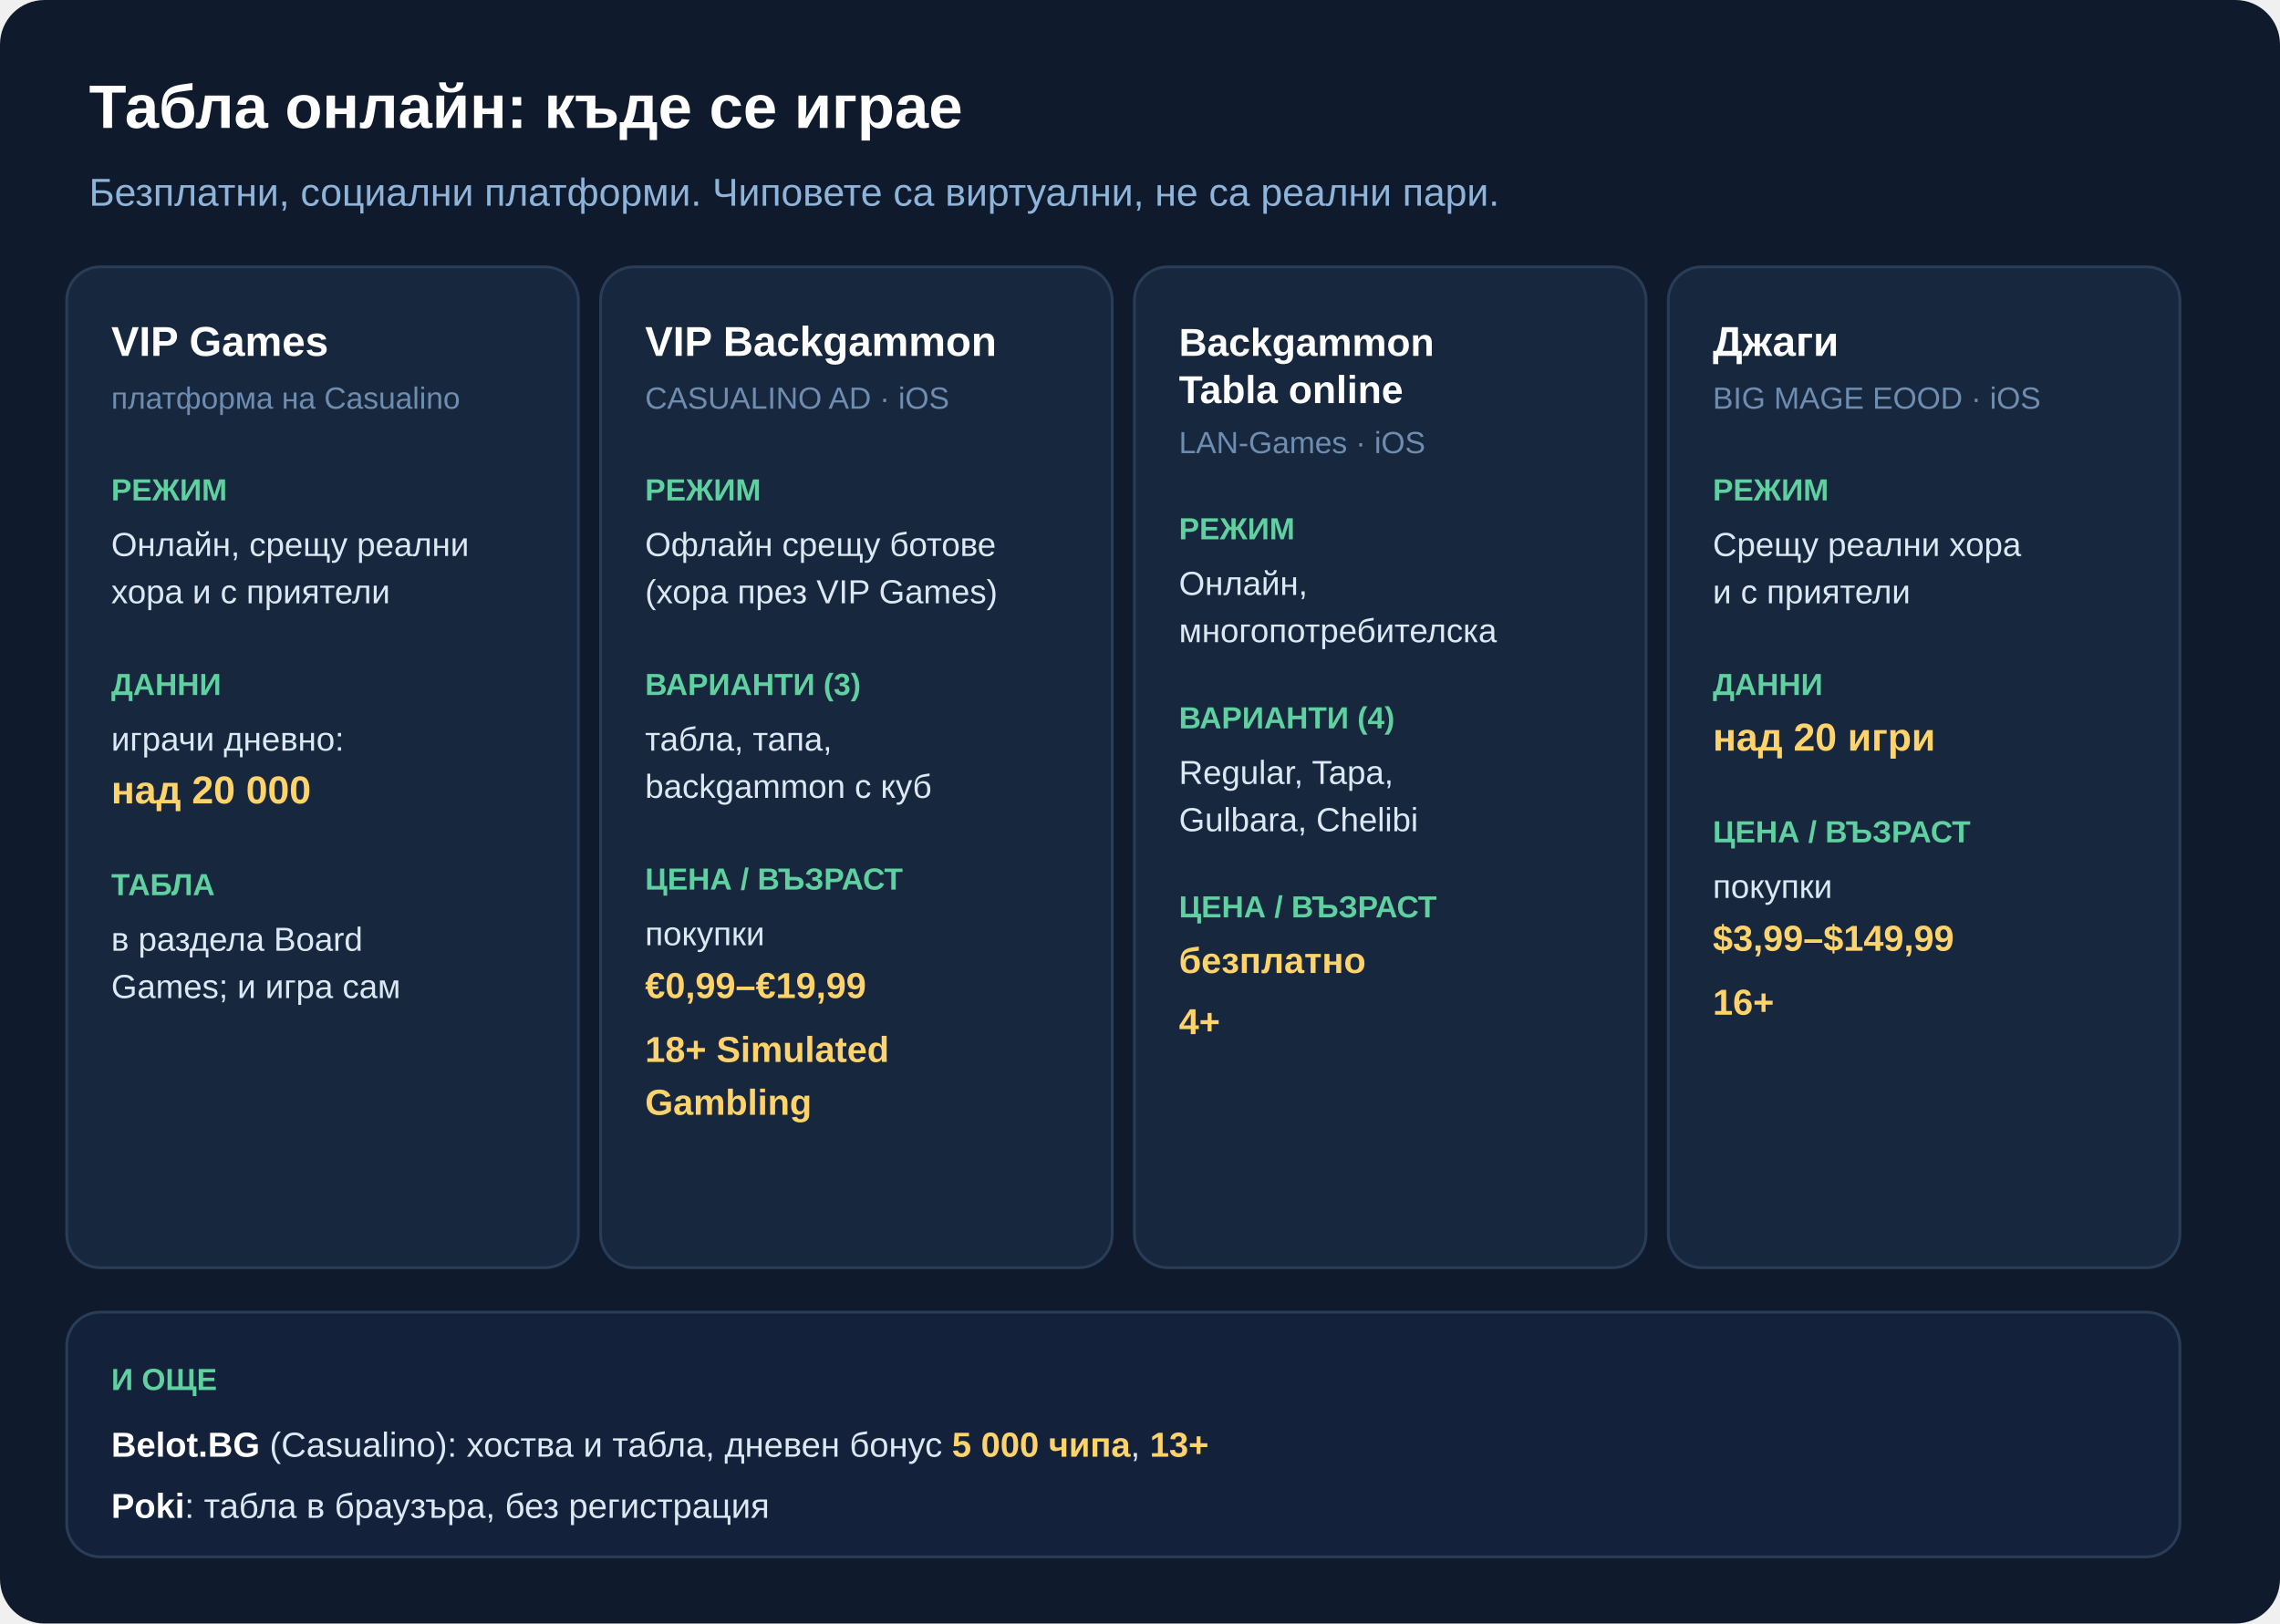
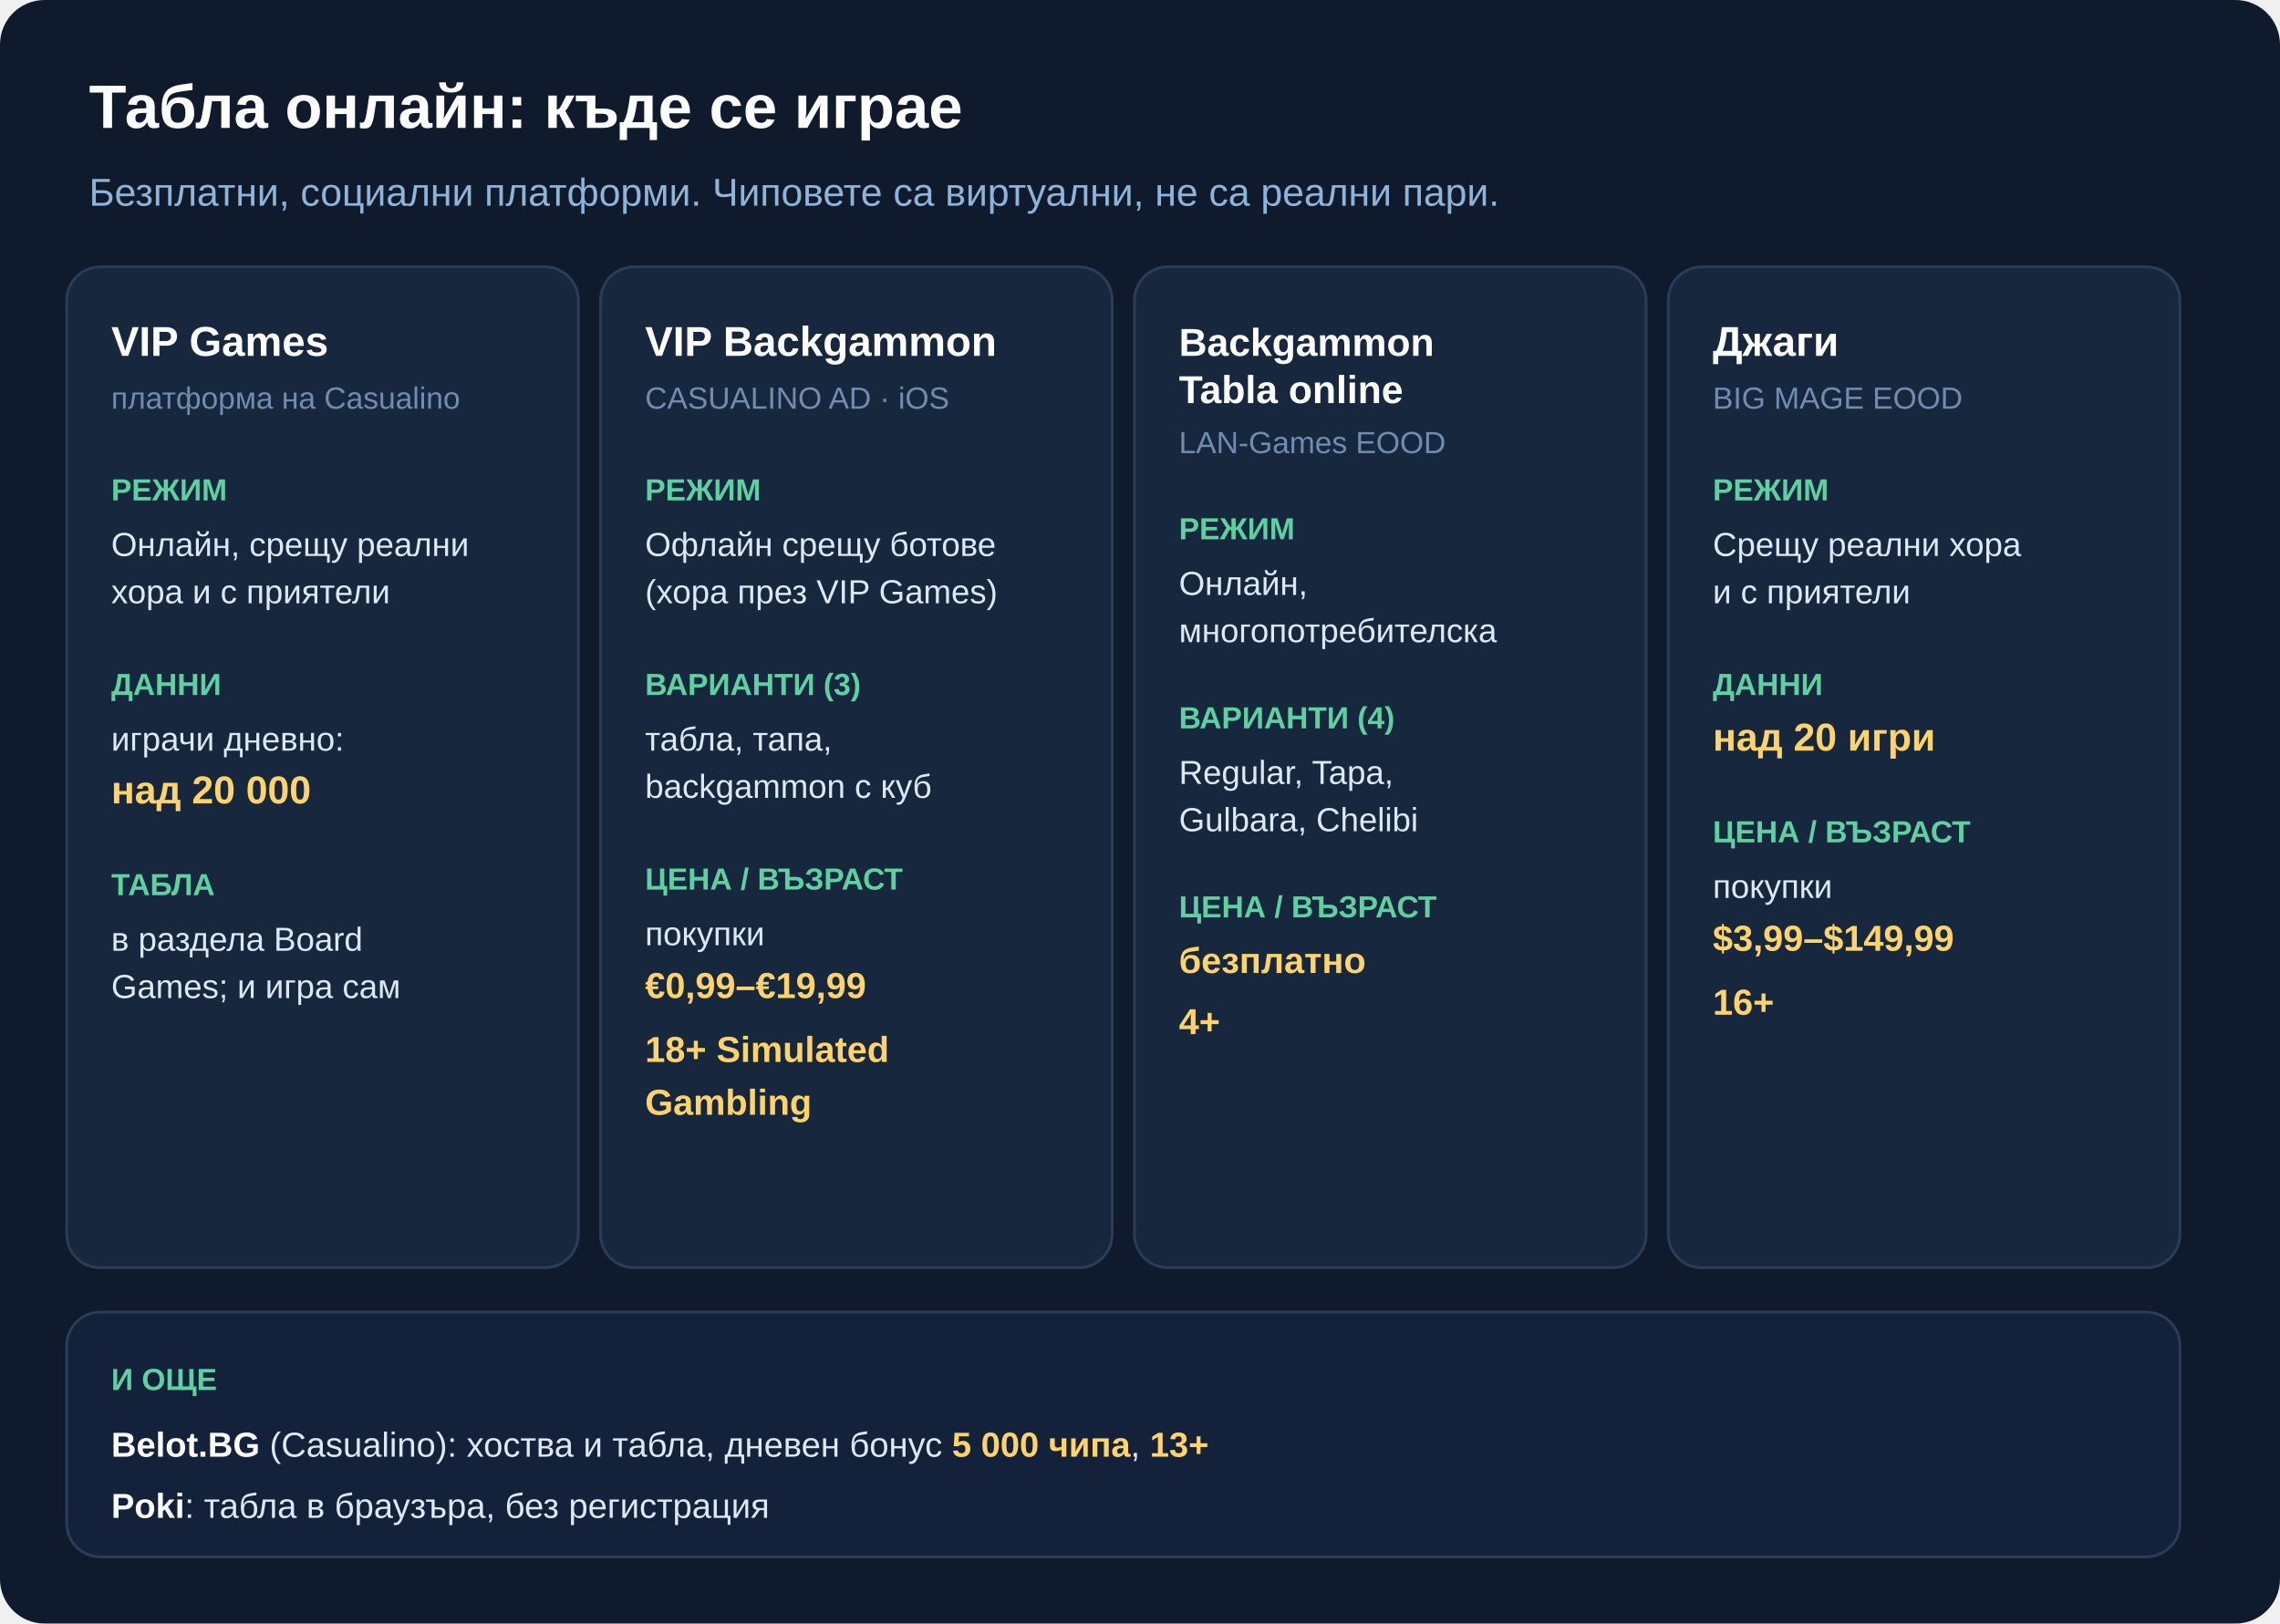
<svg xmlns="http://www.w3.org/2000/svg" viewBox="0 0 820 584" font-family="'Segoe UI',Arial,sans-serif" role="img" aria-label="Сравнение на платформите за табла онлайн: VIP Games, VIP Backgammon, Backgammon Tabla online и Джаги — режими, варианти, цена и възрастов рейтинг; плюс Belot.BG и Poki">
  <rect x="0" y="0" width="820" height="584" rx="16" fill="#0f1b2d" />
  <text x="32" y="46" fill="#ffffff" font-size="22" font-weight="700">Табла онлайн: къде се играе</text>
  <text x="32" y="74" fill="#8fb4d9" font-size="14">Безплатни, социални платформи. Чиповете са виртуални, не са реални пари.</text>
  <g>
    <rect x="24" y="96" width="184" height="360" rx="12" fill="#17273d" stroke="#2a3d57" stroke-width="1" />
    <text x="40" y="128" fill="#ffffff" font-size="15" font-weight="700">VIP Games</text>
    <text x="40" y="147" fill="#6f8db0" font-size="11">платформа на Casualino</text>
    <text x="40" y="180" fill="#5fd0a0" font-size="11" font-weight="700">РЕЖИМ</text>
    <text x="40" y="200" fill="#dce8f4" font-size="12">Онлайн, срещу реални</text>
    <text x="40" y="217" fill="#dce8f4" font-size="12">хора и с приятели</text>
    <text x="40" y="250" fill="#5fd0a0" font-size="11" font-weight="700">ДАННИ</text>
    <text x="40" y="270" fill="#dce8f4" font-size="12">играчи дневно:</text>
    <text x="40" y="289" fill="#ffd36b" font-size="14" font-weight="700">над 20 000</text>
    <text x="40" y="322" fill="#5fd0a0" font-size="11" font-weight="700">ТАБЛА</text>
    <text x="40" y="342" fill="#dce8f4" font-size="12">в раздела Board</text>
    <text x="40" y="359" fill="#dce8f4" font-size="12">Games; и игра сам</text>
  </g>
  <g>
    <rect x="216" y="96" width="184" height="360" rx="12" fill="#17273d" stroke="#2a3d57" stroke-width="1" />
    <text x="232" y="128" fill="#ffffff" font-size="15" font-weight="700">VIP Backgammon</text>
    <text x="232" y="147" fill="#6f8db0" font-size="11">CASUALINO AD · iOS</text>
    <text x="232" y="180" fill="#5fd0a0" font-size="11" font-weight="700">РЕЖИМ</text>
    <text x="232" y="200" fill="#dce8f4" font-size="12">Офлайн срещу ботове</text>
    <text x="232" y="217" fill="#dce8f4" font-size="12">(хора през VIP Games)</text>
    <text x="232" y="250" fill="#5fd0a0" font-size="11" font-weight="700">ВАРИАНТИ (3)</text>
    <text x="232" y="270" fill="#dce8f4" font-size="12">табла, тапа,</text>
    <text x="232" y="287" fill="#dce8f4" font-size="12">backgammon с куб</text>
    <text x="232" y="320" fill="#5fd0a0" font-size="11" font-weight="700">ЦЕНА / ВЪЗРАСТ</text>
    <text x="232" y="340" fill="#dce8f4" font-size="12">покупки</text>
    <text x="232" y="359" fill="#ffd36b" font-size="13" font-weight="700">€0,99–€19,99</text>
    <text x="232" y="382" fill="#ffd36b" font-size="13" font-weight="700">18+ Simulated</text>
    <text x="232" y="401" fill="#ffd36b" font-size="13" font-weight="700">Gambling</text>
  </g>
  <g>
    <rect x="408" y="96" width="184" height="360" rx="12" fill="#17273d" stroke="#2a3d57" stroke-width="1" />
    <text x="424" y="128" fill="#ffffff" font-size="14" font-weight="700">Backgammon</text>
    <text x="424" y="145" fill="#ffffff" font-size="14" font-weight="700">Tabla online</text>
-     <text x="424" y="163" fill="#6f8db0" font-size="11">LAN-Games · iOS</text>
+     <text x="424" y="163" fill="#6f8db0" font-size="11">LAN-Games EOOD</text>
    <text x="424" y="194" fill="#5fd0a0" font-size="11" font-weight="700">РЕЖИМ</text>
    <text x="424" y="214" fill="#dce8f4" font-size="12">Онлайн,</text>
    <text x="424" y="231" fill="#dce8f4" font-size="12">многопотребителска</text>
    <text x="424" y="262" fill="#5fd0a0" font-size="11" font-weight="700">ВАРИАНТИ (4)</text>
    <text x="424" y="282" fill="#dce8f4" font-size="12">Regular, Tapa,</text>
    <text x="424" y="299" fill="#dce8f4" font-size="12">Gulbara, Chelibi</text>
    <text x="424" y="330" fill="#5fd0a0" font-size="11" font-weight="700">ЦЕНА / ВЪЗРАСТ</text>
    <text x="424" y="350" fill="#ffd36b" font-size="13" font-weight="700">безплатно</text>
    <text x="424" y="372" fill="#ffd36b" font-size="13" font-weight="700">4+</text>
  </g>
  <g>
    <rect x="600" y="96" width="184" height="360" rx="12" fill="#17273d" stroke="#2a3d57" stroke-width="1" />
    <text x="616" y="128" fill="#ffffff" font-size="15" font-weight="700">Джаги</text>
-     <text x="616" y="147" fill="#6f8db0" font-size="11">BIG MAGE EOOD · iOS</text>
+     <text x="616" y="147" fill="#6f8db0" font-size="11">BIG MAGE EOOD</text>
    <text x="616" y="180" fill="#5fd0a0" font-size="11" font-weight="700">РЕЖИМ</text>
    <text x="616" y="200" fill="#dce8f4" font-size="12">Срещу реални хора</text>
    <text x="616" y="217" fill="#dce8f4" font-size="12">и с приятели</text>
    <text x="616" y="250" fill="#5fd0a0" font-size="11" font-weight="700">ДАННИ</text>
    <text x="616" y="270" fill="#ffd36b" font-size="14" font-weight="700">над 20 игри</text>
    <text x="616" y="303" fill="#5fd0a0" font-size="11" font-weight="700">ЦЕНА / ВЪЗРАСТ</text>
    <text x="616" y="323" fill="#dce8f4" font-size="12">покупки</text>
    <text x="616" y="342" fill="#ffd36b" font-size="13" font-weight="700">$3,99–$149,99</text>
    <text x="616" y="365" fill="#ffd36b" font-size="13" font-weight="700">16+</text>
  </g>
  <g>
    <rect x="24" y="472" width="760" height="88" rx="12" fill="#13223a" stroke="#2a3d57" stroke-width="1" />
    <text x="40" y="500" fill="#5fd0a0" font-size="11" font-weight="700">И ОЩЕ</text>
    <text x="40" y="524" fill="#dce8f4" font-size="12.5">
      <tspan fill="#ffffff" font-weight="700">Belot.BG</tspan> (Casualino): хоства и табла, дневен бонус <tspan fill="#ffd36b" font-weight="700">5 000 чипа</tspan>, <tspan fill="#ffd36b" font-weight="700">13+</tspan>
    </text>
    <text x="40" y="546" fill="#dce8f4" font-size="12.5">
      <tspan fill="#ffffff" font-weight="700">Poki</tspan>: табла в браузъра, без регистрация</text>
  </g>
</svg>
